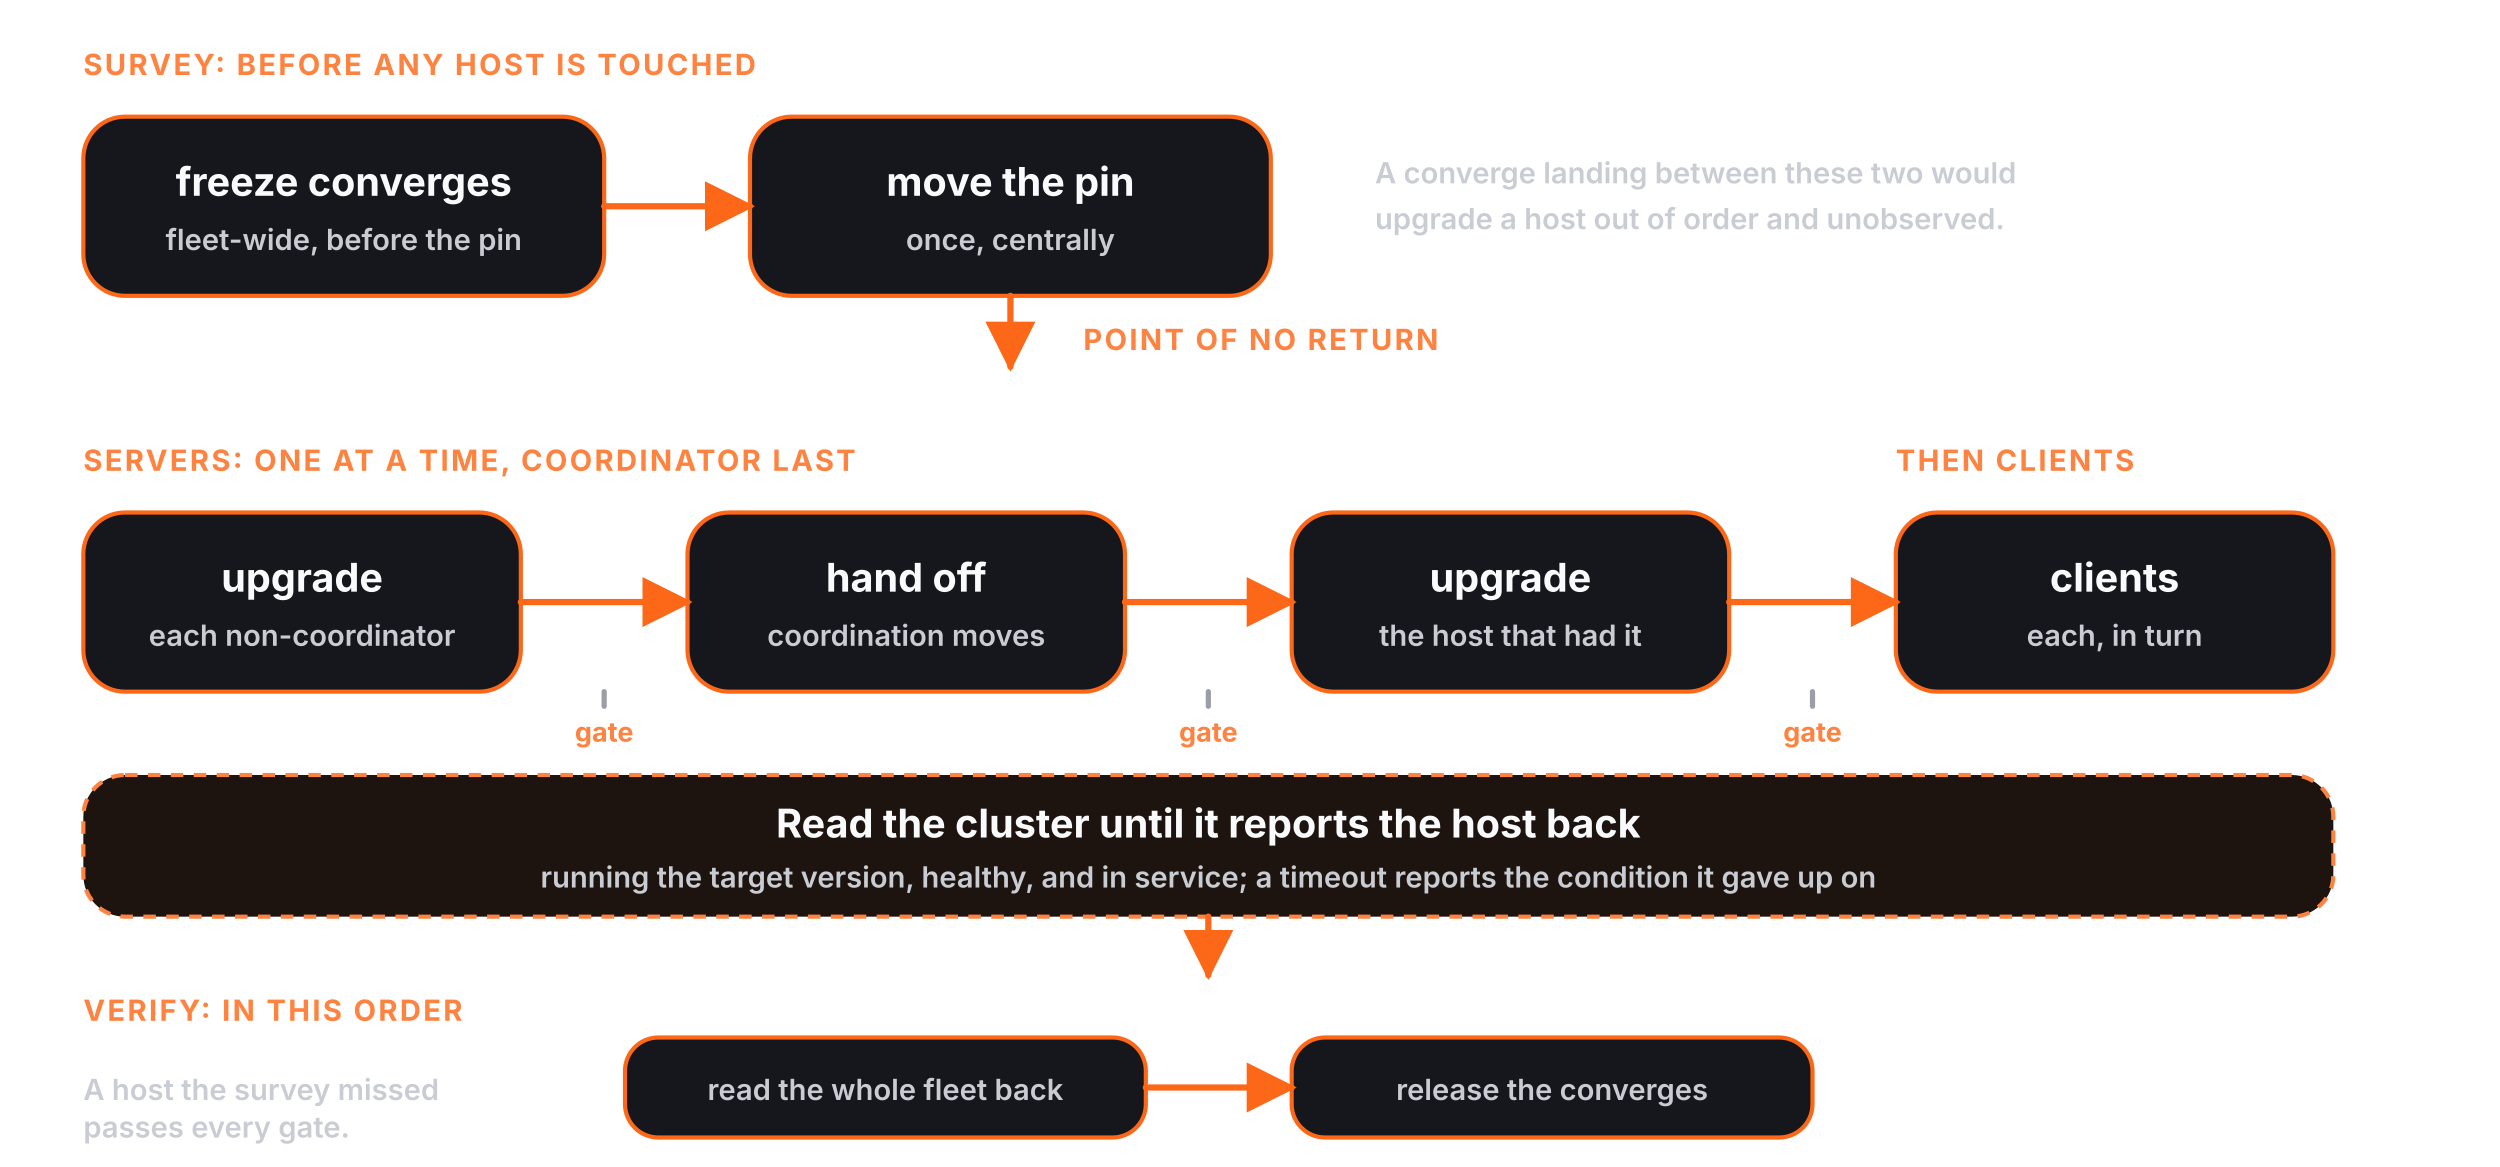
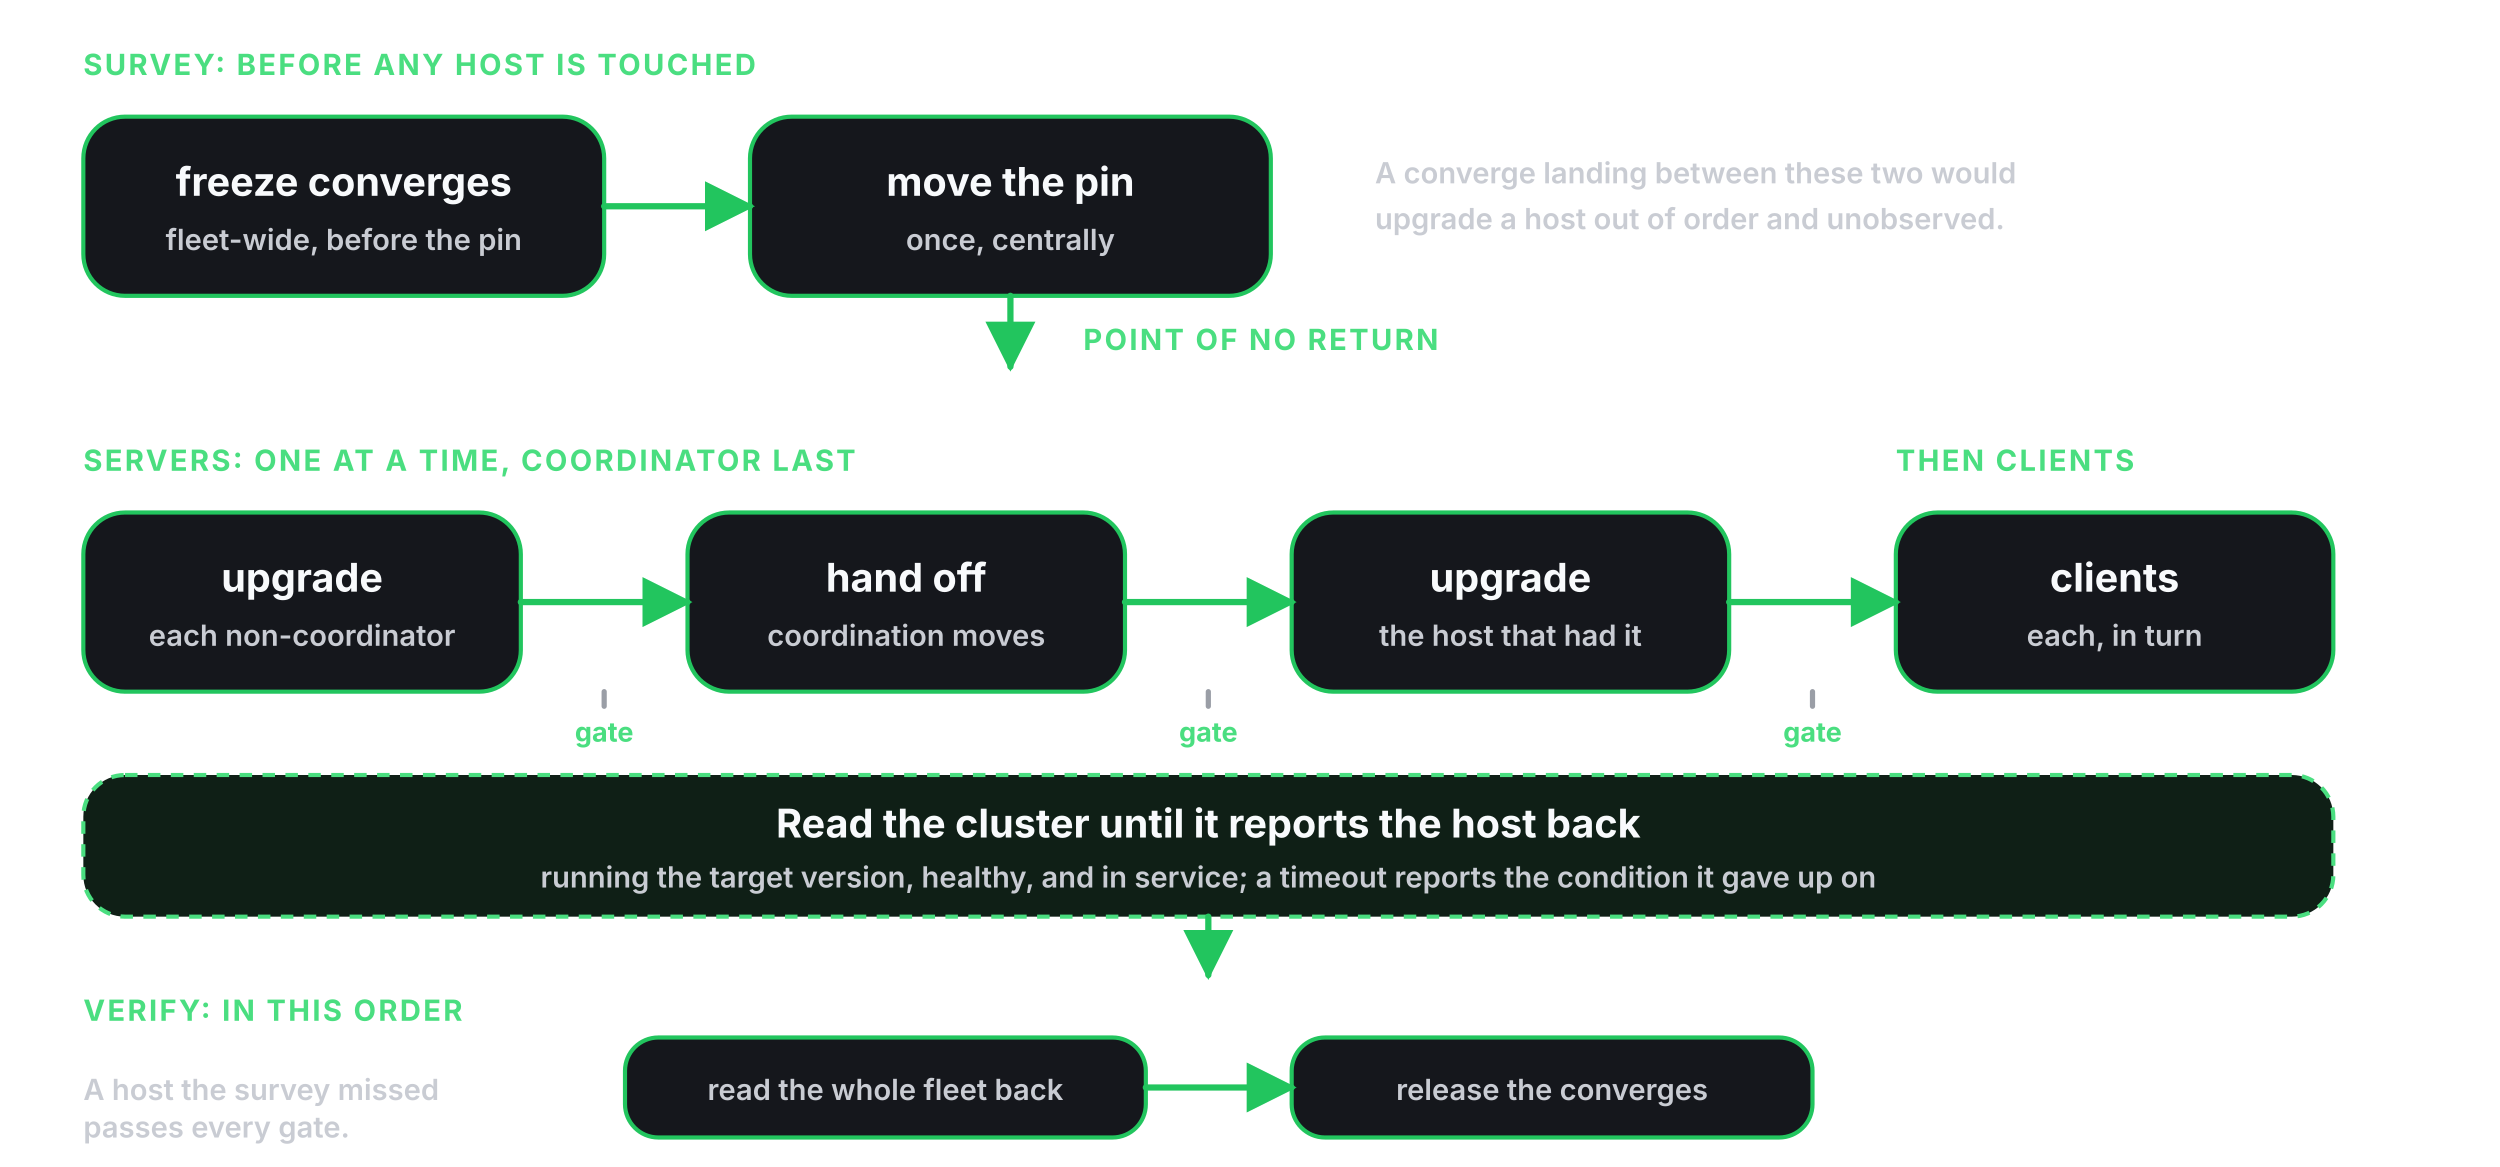
<svg xmlns="http://www.w3.org/2000/svg" viewBox="0 0 1200 560" role="img" aria-labelledby="title desc">
  <defs>
    <style>
      .t{font-family:Inter,ui-sans-serif,system-ui,-apple-system,"Segoe UI",sans-serif}
      .label{font-size:19px;font-weight:700;fill:#f8fafc}
      .small{font-size:14px;font-weight:600;fill:#c9ccd3}
-       .micro{font-size:14px;font-weight:700;fill:#ff8340;letter-spacing:.08em}
-       .gate{font-size:13px;font-weight:700;fill:#ff8340}
-       .line{fill:none;stroke:#fc6718;stroke-width:3;stroke-linecap:round;stroke-linejoin:round}
+       .micro{font-size:14px;font-weight:700;fill:#4ade80;letter-spacing:.08em}
+       .gate{font-size:13px;font-weight:700;fill:#4ade80}
+       .line{fill:none;stroke:#22c55e;stroke-width:3;stroke-linecap:round;stroke-linejoin:round}
      .dash{fill:none;stroke:#9a9ea6;stroke-width:2.5;stroke-dasharray:7 6;stroke-linecap:round;stroke-linejoin:round}
-       .card{fill:#15171c;stroke:#fc6718;stroke-width:2}
+       .card{fill:#15171c;stroke:#22c55e;stroke-width:2}
      .quiet{fill:#15171c;stroke:#9a9ea6;stroke-width:2}
-       .gatebox{fill:#1d1410;stroke:#ff8340;stroke-width:2;stroke-dasharray:6 5}
+       .gatebox{fill:#0f1f16;stroke:#4ade80;stroke-width:2;stroke-dasharray:6 5}
    </style>
    <marker id="arrow" viewBox="0 0 10 10" refX="9" refY="5" markerWidth="8" markerHeight="8" orient="auto">
-       <path d="M0 0l10 5-10 5z" fill="#fc6718" />
+       <path d="M0 0l10 5-10 5z" fill="#22c55e" />
    </marker>
    <marker id="arrow-grey" viewBox="0 0 10 10" refX="9" refY="5" markerWidth="8" markerHeight="8" orient="auto">
      <path d="M0 0l10 5-10 5z" fill="#9a9ea6" />
    </marker>
  </defs>
  <g class="t">
    <text x="40" y="36" class="micro">SURVEY: BEFORE ANY HOST IS TOUCHED</text>
    <rect x="40" y="56" width="250" height="86" rx="20" class="card" />
    <rect x="360" y="56" width="250" height="86" rx="20" class="card" />
    <path class="line" marker-end="url(#arrow)" d="M290 99H360" />
    <g text-anchor="middle">
      <text x="165" y="94" class="label">freeze converges</text>
      <text x="165" y="120" class="small">fleet-wide, before the pin</text>
      <text x="485" y="94" class="label">move the pin</text>
      <text x="485" y="120" class="small">once, centrally</text>
    </g>
    <text x="660" y="88" class="small">A converge landing between these two would</text>
    <text x="660" y="110" class="small">upgrade a host out of order and unobserved.</text>
    <path class="line" marker-end="url(#arrow)" d="M485 142V176" />
    <text x="520" y="168" class="micro">POINT OF NO RETURN</text>
    <text x="40" y="226" class="micro">SERVERS: ONE AT A TIME, COORDINATOR LAST</text>
    <text x="910" y="226" class="micro">THEN CLIENTS</text>
    <rect x="40" y="246" width="210" height="86" rx="20" class="card" />
    <rect x="330" y="246" width="210" height="86" rx="20" class="card" />
    <rect x="620" y="246" width="210" height="86" rx="20" class="card" />
    <rect x="910" y="246" width="210" height="86" rx="20" class="card" />
    <path class="line" marker-end="url(#arrow)" d="M250 289H330" />
    <path class="line" marker-end="url(#arrow)" d="M540 289H620" />
    <path class="line" marker-end="url(#arrow)" d="M830 289H910" />
    <g text-anchor="middle">
      <text x="145" y="284" class="label">upgrade</text>
      <text x="145" y="310" class="small">each non-coordinator</text>
      <text x="435" y="284" class="label">hand off</text>
      <text x="435" y="310" class="small">coordination moves</text>
      <text x="725" y="284" class="label">upgrade</text>
      <text x="725" y="310" class="small">the host that had it</text>
      <text x="1015" y="284" class="label">clients</text>
      <text x="1015" y="310" class="small">each, in turn</text>
    </g>
    <g text-anchor="middle">
      <text x="290" y="356" class="gate">gate</text>
      <text x="580" y="356" class="gate">gate</text>
      <text x="870" y="356" class="gate">gate</text>
    </g>
    <path class="dash" d="M290 332V344" />
    <path class="dash" d="M580 332V344" />
    <path class="dash" d="M870 332V344" />
    <rect x="40" y="372" width="1080" height="68" rx="20" class="gatebox" />
    <text x="580" y="402" text-anchor="middle" class="label">Read the cluster until it reports the host back</text>
    <text x="580" y="426" text-anchor="middle" class="small">running the target version, healthy, and in service; a timeout reports the condition it gave up on</text>
    <text x="40" y="490" class="micro">VERIFY: IN THIS ORDER</text>
    <path class="line" marker-end="url(#arrow)" d="M580 440V468" />
    <rect x="300" y="498" width="250" height="48" rx="16" class="card" />
    <rect x="620" y="498" width="250" height="48" rx="16" class="card" />
    <path class="line" marker-end="url(#arrow)" d="M550 522H620" />
    <g text-anchor="middle">
      <text x="425" y="528" class="small">read the whole fleet back</text>
      <text x="745" y="528" class="small">release the converges</text>
    </g>
    <text x="40" y="528" class="small">A host the survey missed</text>
    <text x="40" y="546" class="small">passes every gate.</text>
  </g>
</svg>
